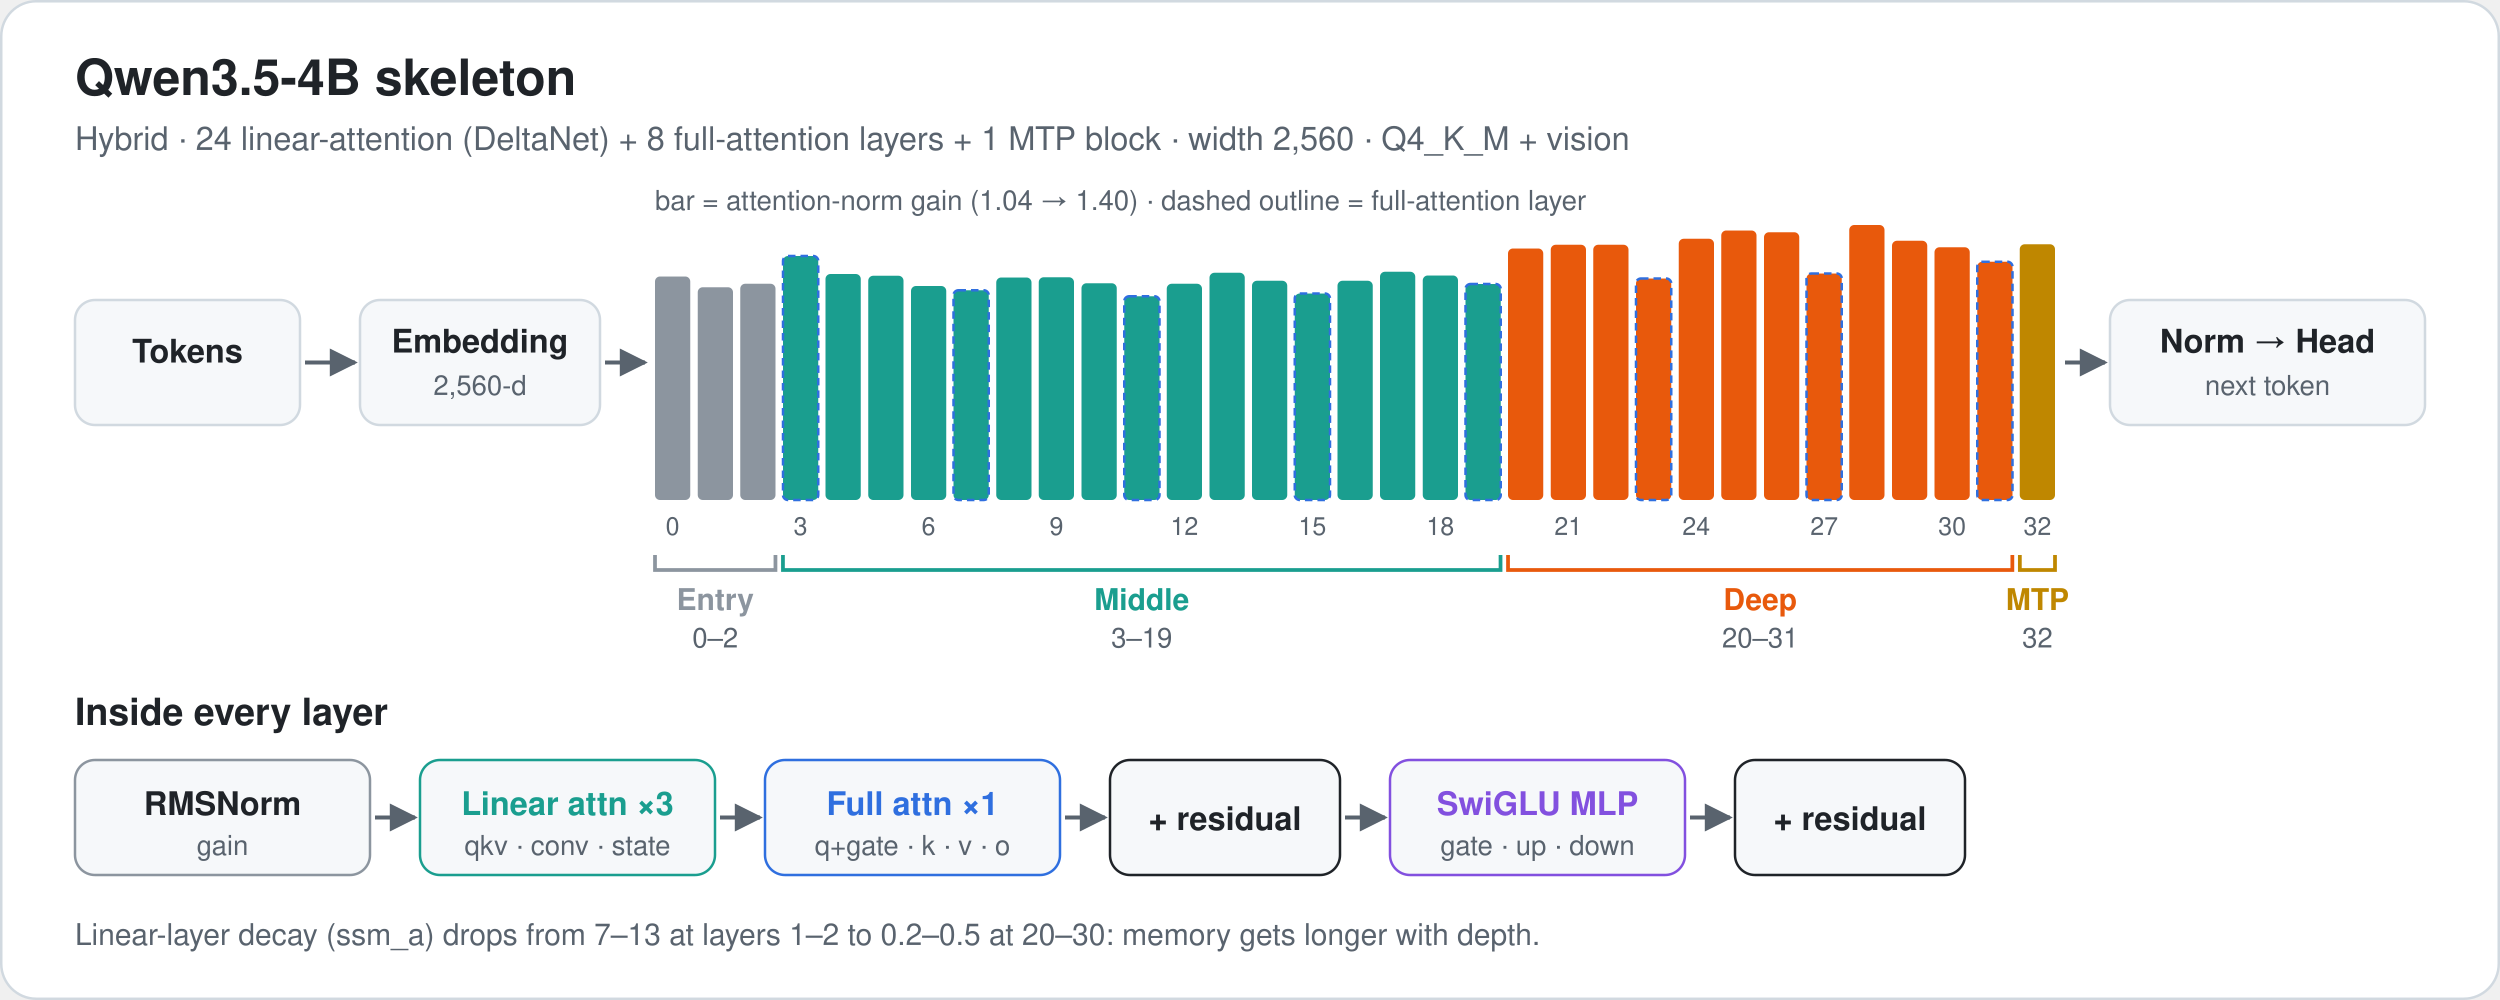
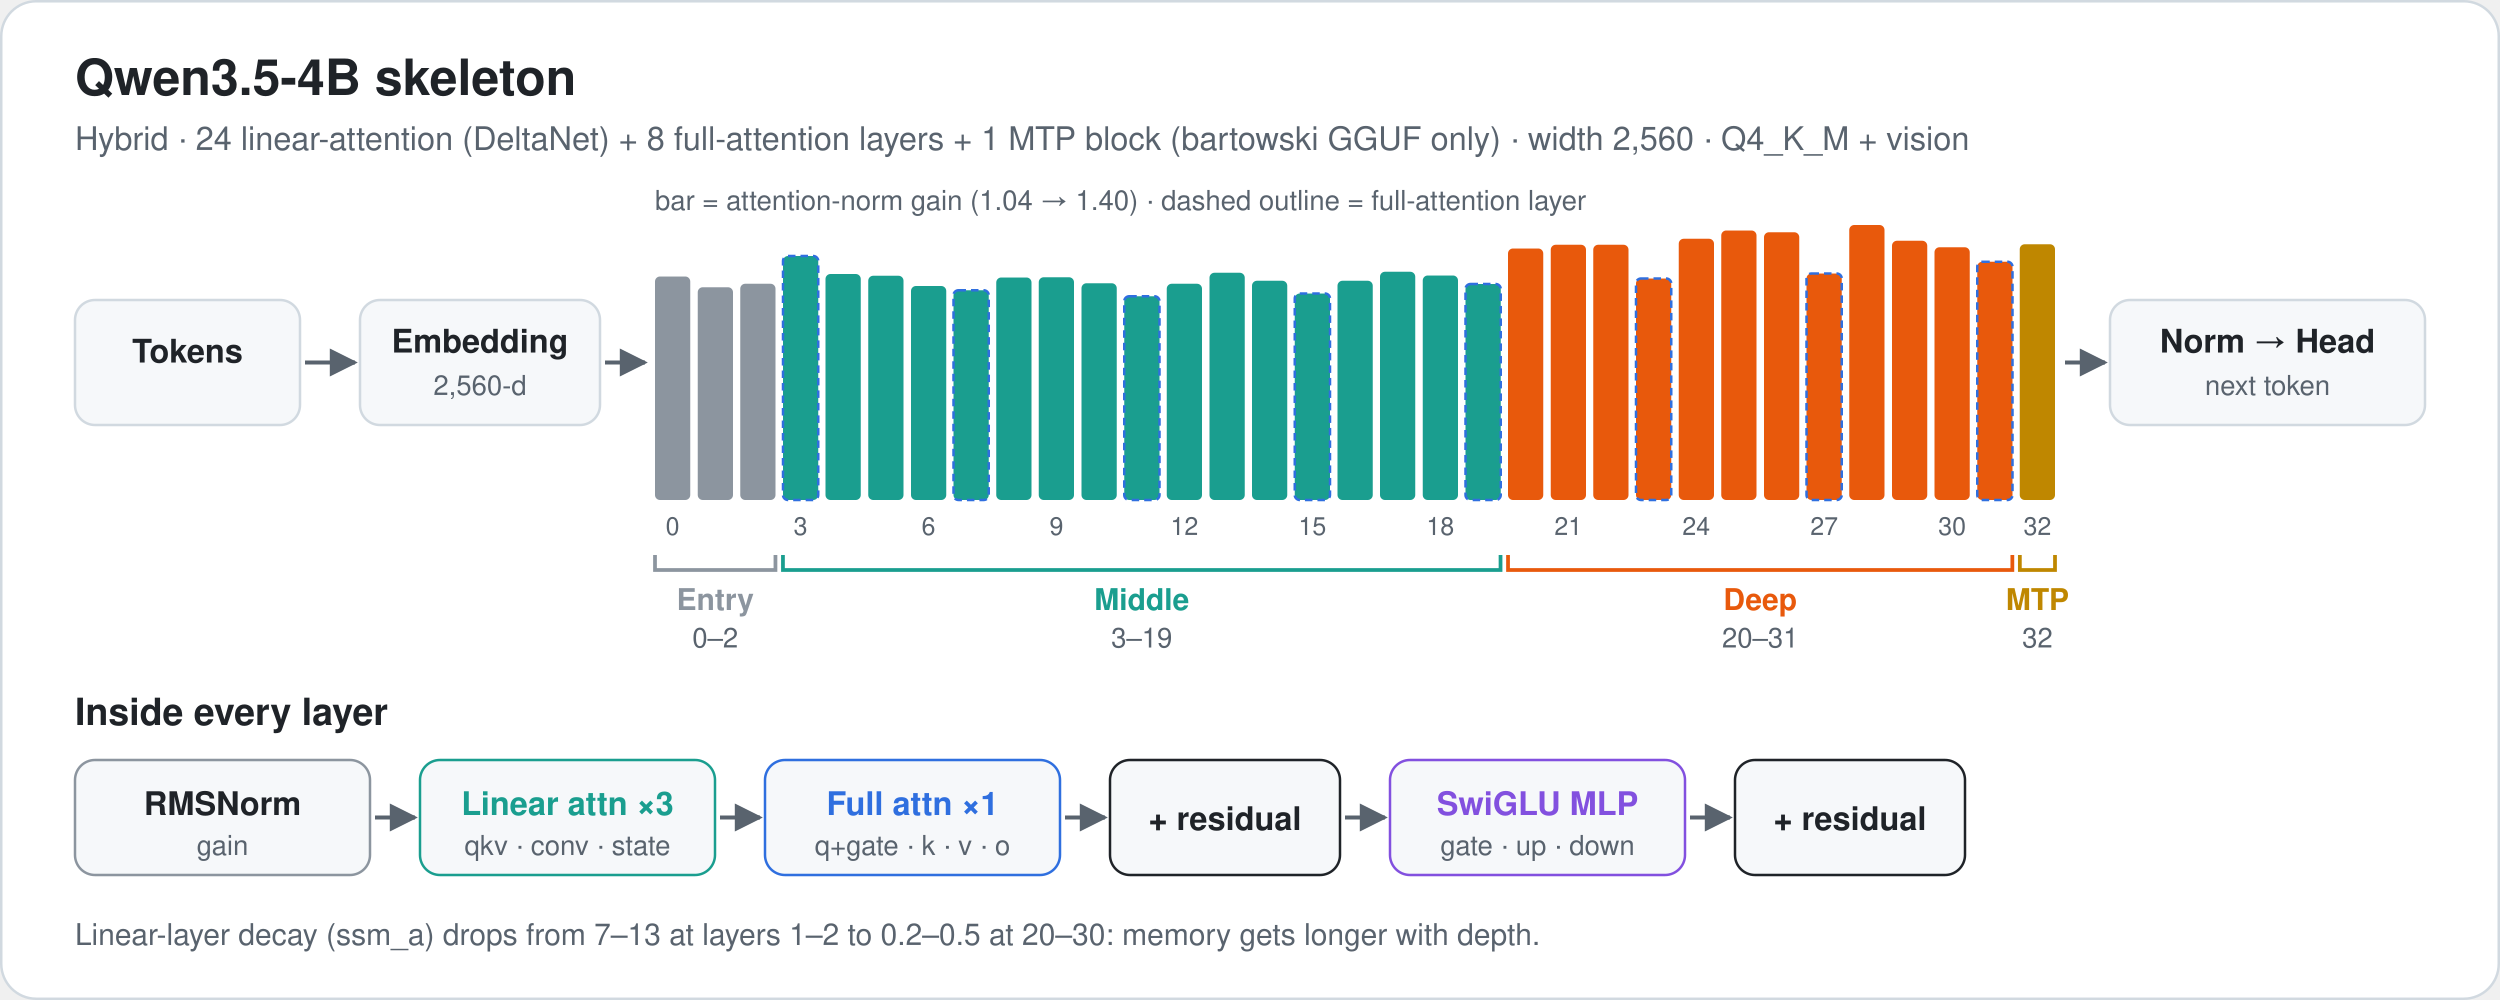
<svg xmlns="http://www.w3.org/2000/svg" width="1000" height="400" viewBox="0 0 1000 400" font-family="-apple-system,Segoe UI,Helvetica,Arial,sans-serif">
  <rect x="0.5" y="0.5" width="999" height="399" rx="14" fill="#ffffff" stroke="#d1d9e0" />
  <defs>
    <marker id="ah" viewBox="0 0 10 10" refX="9" refY="5" markerWidth="7" markerHeight="7" orient="auto">
      <path d="M0,0 L10,5 L0,10 z" fill="#59636e" />
    </marker>
  </defs>
  <text x="30" y="38" font-size="20" fill="#1f2328" text-anchor="start" font-weight="700">Qwen3.5-4B skeleton</text>
-   <text x="30" y="60" font-size="13" fill="#59636e" text-anchor="start" font-weight="normal">Hybrid · 24 linear-attention (DeltaNet) + 8 full-attention layers + 1 MTP block · width 2,560 · Q4_K_M + vision</text>
+   <text x="30" y="60" font-size="13" fill="#59636e" text-anchor="start" font-weight="normal">Hybrid · 24 linear-attention (DeltaNet) + 8 full-attention layers + 1 MTP block (bartowski GGUF only) · width 2,560 · Q4_K_M + vision</text>
  <rect x="30.0" y="120.0" width="90.0" height="50.0" rx="8" fill="#f6f8fa" stroke="#d1d9e0" />
  <text x="75.0" y="145.0" font-size="13" fill="#1f2328" text-anchor="middle" font-weight="600">Tokens</text>
  <line x1="122" y1="145" x2="142" y2="145" stroke="#59636e" stroke-width="1.6" marker-end="url(#ah)" />
  <rect x="144.0" y="120.0" width="96.0" height="50.0" rx="8" fill="#f6f8fa" stroke="#d1d9e0" />
  <text x="192.0" y="141.0" font-size="13" fill="#1f2328" text-anchor="middle" font-weight="600">Embedding</text>
  <text x="192.0" y="158.0" font-size="11" fill="#59636e" text-anchor="middle" font-weight="normal">2,560-d</text>
  <line x1="242" y1="145" x2="258" y2="145" stroke="#59636e" stroke-width="1.6" marker-end="url(#ah)" />
  <rect x="262.0" y="110.6" width="14.1" height="89.4" rx="2" fill="#8c959f" stroke="none" />
  <text x="269.03" y="214" font-size="10" fill="#59636e" text-anchor="middle" font-weight="normal">0</text>
  <rect x="279.1" y="114.9" width="14.1" height="85.1" rx="2" fill="#8c959f" stroke="none" />
  <rect x="296.1" y="113.5" width="14.1" height="86.5" rx="2" fill="#8c959f" stroke="none" />
  <rect x="313.2" y="102.4" width="14.1" height="97.6" rx="2" fill="#1a9e8f" stroke="#2f6fdf" stroke-dasharray="3 2" />
  <text x="320.212" y="214" font-size="10" fill="#59636e" text-anchor="middle" font-weight="normal">3</text>
  <rect x="330.2" y="109.6" width="14.1" height="90.4" rx="2" fill="#1a9e8f" stroke="none" />
  <rect x="347.3" y="110.3" width="14.1" height="89.7" rx="2" fill="#1a9e8f" stroke="none" />
  <rect x="364.4" y="114.4" width="14.1" height="85.6" rx="2" fill="#1a9e8f" stroke="none" />
  <text x="371.394" y="214" font-size="10" fill="#59636e" text-anchor="middle" font-weight="normal">6</text>
  <rect x="381.4" y="116.1" width="14.1" height="83.9" rx="2" fill="#1a9e8f" stroke="#2f6fdf" stroke-dasharray="3 2" />
  <rect x="398.5" y="111.0" width="14.1" height="89.0" rx="2" fill="#1a9e8f" stroke="none" />
  <rect x="415.5" y="110.9" width="14.1" height="89.1" rx="2" fill="#1a9e8f" stroke="none" />
  <text x="422.576" y="214" font-size="10" fill="#59636e" text-anchor="middle" font-weight="normal">9</text>
  <rect x="432.6" y="113.3" width="14.1" height="86.7" rx="2" fill="#1a9e8f" stroke="none" />
  <rect x="449.7" y="118.5" width="14.1" height="81.5" rx="2" fill="#1a9e8f" stroke="#2f6fdf" stroke-dasharray="3 2" />
  <rect x="466.7" y="113.5" width="14.1" height="86.5" rx="2" fill="#1a9e8f" stroke="none" />
  <text x="473.758" y="214" font-size="10" fill="#59636e" text-anchor="middle" font-weight="normal">12</text>
  <rect x="483.8" y="109.1" width="14.1" height="90.9" rx="2" fill="#1a9e8f" stroke="none" />
  <rect x="500.8" y="112.3" width="14.1" height="87.7" rx="2" fill="#1a9e8f" stroke="none" />
  <rect x="517.9" y="117.4" width="14.1" height="82.6" rx="2" fill="#1a9e8f" stroke="#2f6fdf" stroke-dasharray="3 2" />
  <text x="524.939" y="214" font-size="10" fill="#59636e" text-anchor="middle" font-weight="normal">15</text>
  <rect x="535.0" y="112.3" width="14.1" height="87.7" rx="2" fill="#1a9e8f" stroke="none" />
  <rect x="552.0" y="108.7" width="14.1" height="91.3" rx="2" fill="#1a9e8f" stroke="none" />
  <rect x="569.1" y="110.2" width="14.1" height="89.8" rx="2" fill="#1a9e8f" stroke="none" />
  <text x="576.121" y="214" font-size="10" fill="#59636e" text-anchor="middle" font-weight="normal">18</text>
  <rect x="586.2" y="113.6" width="14.1" height="86.4" rx="2" fill="#1a9e8f" stroke="#2f6fdf" stroke-dasharray="3 2" />
  <rect x="603.2" y="99.4" width="14.1" height="100.6" rx="2" fill="#e8590c" stroke="none" />
  <rect x="620.3" y="97.9" width="14.1" height="102.1" rx="2" fill="#e8590c" stroke="none" />
  <text x="627.303" y="214" font-size="10" fill="#59636e" text-anchor="middle" font-weight="normal">21</text>
  <rect x="637.3" y="97.9" width="14.1" height="102.1" rx="2" fill="#e8590c" stroke="none" />
  <rect x="654.4" y="111.4" width="14.1" height="88.6" rx="2" fill="#e8590c" stroke="#2f6fdf" stroke-dasharray="3 2" />
  <rect x="671.5" y="95.5" width="14.1" height="104.5" rx="2" fill="#e8590c" stroke="none" />
  <text x="678.485" y="214" font-size="10" fill="#59636e" text-anchor="middle" font-weight="normal">24</text>
  <rect x="688.5" y="92.2" width="14.1" height="107.8" rx="2" fill="#e8590c" stroke="none" />
  <rect x="705.6" y="92.9" width="14.1" height="107.1" rx="2" fill="#e8590c" stroke="none" />
  <rect x="722.6" y="109.4" width="14.1" height="90.6" rx="2" fill="#e8590c" stroke="#2f6fdf" stroke-dasharray="3 2" />
  <text x="729.667" y="214" font-size="10" fill="#59636e" text-anchor="middle" font-weight="normal">27</text>
  <rect x="739.7" y="90.0" width="14.1" height="110.0" rx="2" fill="#e8590c" stroke="none" />
  <rect x="756.8" y="96.3" width="14.1" height="103.7" rx="2" fill="#e8590c" stroke="none" />
  <rect x="773.8" y="98.9" width="14.1" height="101.1" rx="2" fill="#e8590c" stroke="none" />
  <text x="780.848" y="214" font-size="10" fill="#59636e" text-anchor="middle" font-weight="normal">30</text>
  <rect x="790.9" y="104.7" width="14.1" height="95.3" rx="2" fill="#e8590c" stroke="#2f6fdf" stroke-dasharray="3 2" />
  <rect x="807.9" y="97.7" width="14.1" height="102.3" rx="2" fill="#bf8700" stroke="none" />
  <text x="814.97" y="214" font-size="10" fill="#59636e" text-anchor="middle" font-weight="normal">32</text>
  <line x1="826" y1="145" x2="842" y2="145" stroke="#59636e" stroke-width="1.6" marker-end="url(#ah)" />
  <rect x="844.0" y="120.0" width="126.0" height="50.0" rx="8" fill="#f6f8fa" stroke="#d1d9e0" />
  <text x="907.0" y="141.0" font-size="13" fill="#1f2328" text-anchor="middle" font-weight="600">Norm → Head</text>
  <text x="907.0" y="158.0" font-size="11" fill="#59636e" text-anchor="middle" font-weight="normal">next token</text>
  <path d="M262.0,222 v6 H310.182 v-6" fill="none" stroke="#8c959f" stroke-width="1.5" />
  <text x="286.091" y="244" font-size="12" fill="#8c959f" text-anchor="middle" font-weight="600">Entry</text>
  <text x="286.091" y="259" font-size="11" fill="#59636e" text-anchor="middle" font-weight="normal">0–2</text>
  <path d="M313.182,222 v6 H600.212 v-6" fill="none" stroke="#1a9e8f" stroke-width="1.5" />
  <text x="456.697" y="244" font-size="12" fill="#1a9e8f" text-anchor="middle" font-weight="600">Middle</text>
  <text x="456.697" y="259" font-size="11" fill="#59636e" text-anchor="middle" font-weight="normal">3–19</text>
  <path d="M603.212,222 v6 H804.939 v-6" fill="none" stroke="#e8590c" stroke-width="1.5" />
  <text x="704.076" y="244" font-size="12" fill="#e8590c" text-anchor="middle" font-weight="600">Deep</text>
  <text x="704.076" y="259" font-size="11" fill="#59636e" text-anchor="middle" font-weight="normal">20–31</text>
  <path d="M807.939,222 v6 H822.0 v-6" fill="none" stroke="#bf8700" stroke-width="1.5" />
  <text x="814.97" y="244" font-size="12" fill="#bf8700" text-anchor="middle" font-weight="600">MTP</text>
  <text x="814.97" y="259" font-size="11" fill="#59636e" text-anchor="middle" font-weight="normal">32</text>
  <text x="262" y="84" font-size="11" fill="#59636e" text-anchor="start" font-weight="normal">bar = attention-norm gain (1.04 → 1.40) · dashed outline = full-attention layer</text>
  <text x="30" y="290" font-size="15" fill="#1f2328" text-anchor="start" font-weight="700">Inside every layer</text>
  <rect x="30.0" y="304.0" width="118.0" height="46.0" rx="8" fill="#f6f8fa" stroke="#8c959f" />
  <text x="89.0" y="326" font-size="13" fill="#1f2328" text-anchor="middle" font-weight="600">RMSNorm</text>
  <text x="89.0" y="342" font-size="11" fill="#59636e" text-anchor="middle" font-weight="normal">gain</text>
  <line x1="150" y1="327" x2="166" y2="327" stroke="#59636e" stroke-width="1.6" marker-end="url(#ah)" />
  <rect x="168.0" y="304.0" width="118.0" height="46.0" rx="8" fill="#f6f8fa" stroke="#1a9e8f" />
  <text x="227.0" y="326" font-size="13" fill="#1a9e8f" text-anchor="middle" font-weight="600">Linear attn ×3</text>
  <text x="227.0" y="342" font-size="11" fill="#59636e" text-anchor="middle" font-weight="normal">qkv · conv · state</text>
  <line x1="288" y1="327" x2="304" y2="327" stroke="#59636e" stroke-width="1.6" marker-end="url(#ah)" />
  <rect x="306.0" y="304.0" width="118.0" height="46.0" rx="8" fill="#f6f8fa" stroke="#2f6fdf" />
  <text x="365.0" y="326" font-size="13" fill="#2f6fdf" text-anchor="middle" font-weight="600">Full attn ×1</text>
  <text x="365.0" y="342" font-size="11" fill="#59636e" text-anchor="middle" font-weight="normal">q+gate · k · v · o</text>
  <line x1="426" y1="327" x2="442" y2="327" stroke="#59636e" stroke-width="1.6" marker-end="url(#ah)" />
  <rect x="444.0" y="304.0" width="92.0" height="46.0" rx="8" fill="#f6f8fa" stroke="#1f2328" />
  <text x="490.0" y="332" font-size="13" fill="#1f2328" text-anchor="middle" font-weight="600">+ residual</text>
  <line x1="538" y1="327" x2="554" y2="327" stroke="#59636e" stroke-width="1.6" marker-end="url(#ah)" />
  <rect x="556.0" y="304.0" width="118.0" height="46.0" rx="8" fill="#f6f8fa" stroke="#8250df" />
  <text x="615.0" y="326" font-size="13" fill="#8250df" text-anchor="middle" font-weight="600">SwiGLU MLP</text>
  <text x="615.0" y="342" font-size="11" fill="#59636e" text-anchor="middle" font-weight="normal">gate · up · down</text>
  <line x1="676" y1="327" x2="692" y2="327" stroke="#59636e" stroke-width="1.6" marker-end="url(#ah)" />
  <rect x="694.0" y="304.0" width="92.0" height="46.0" rx="8" fill="#f6f8fa" stroke="#1f2328" />
  <text x="740.0" y="332" font-size="13" fill="#1f2328" text-anchor="middle" font-weight="600">+ residual</text>
  <text x="30" y="378" font-size="12" fill="#59636e" text-anchor="start" font-weight="normal">Linear-layer decay (ssm_a) drops from 7–13 at layers 1–2 to 0.2–0.5 at 20–30: memory gets longer with depth.</text>
</svg>
